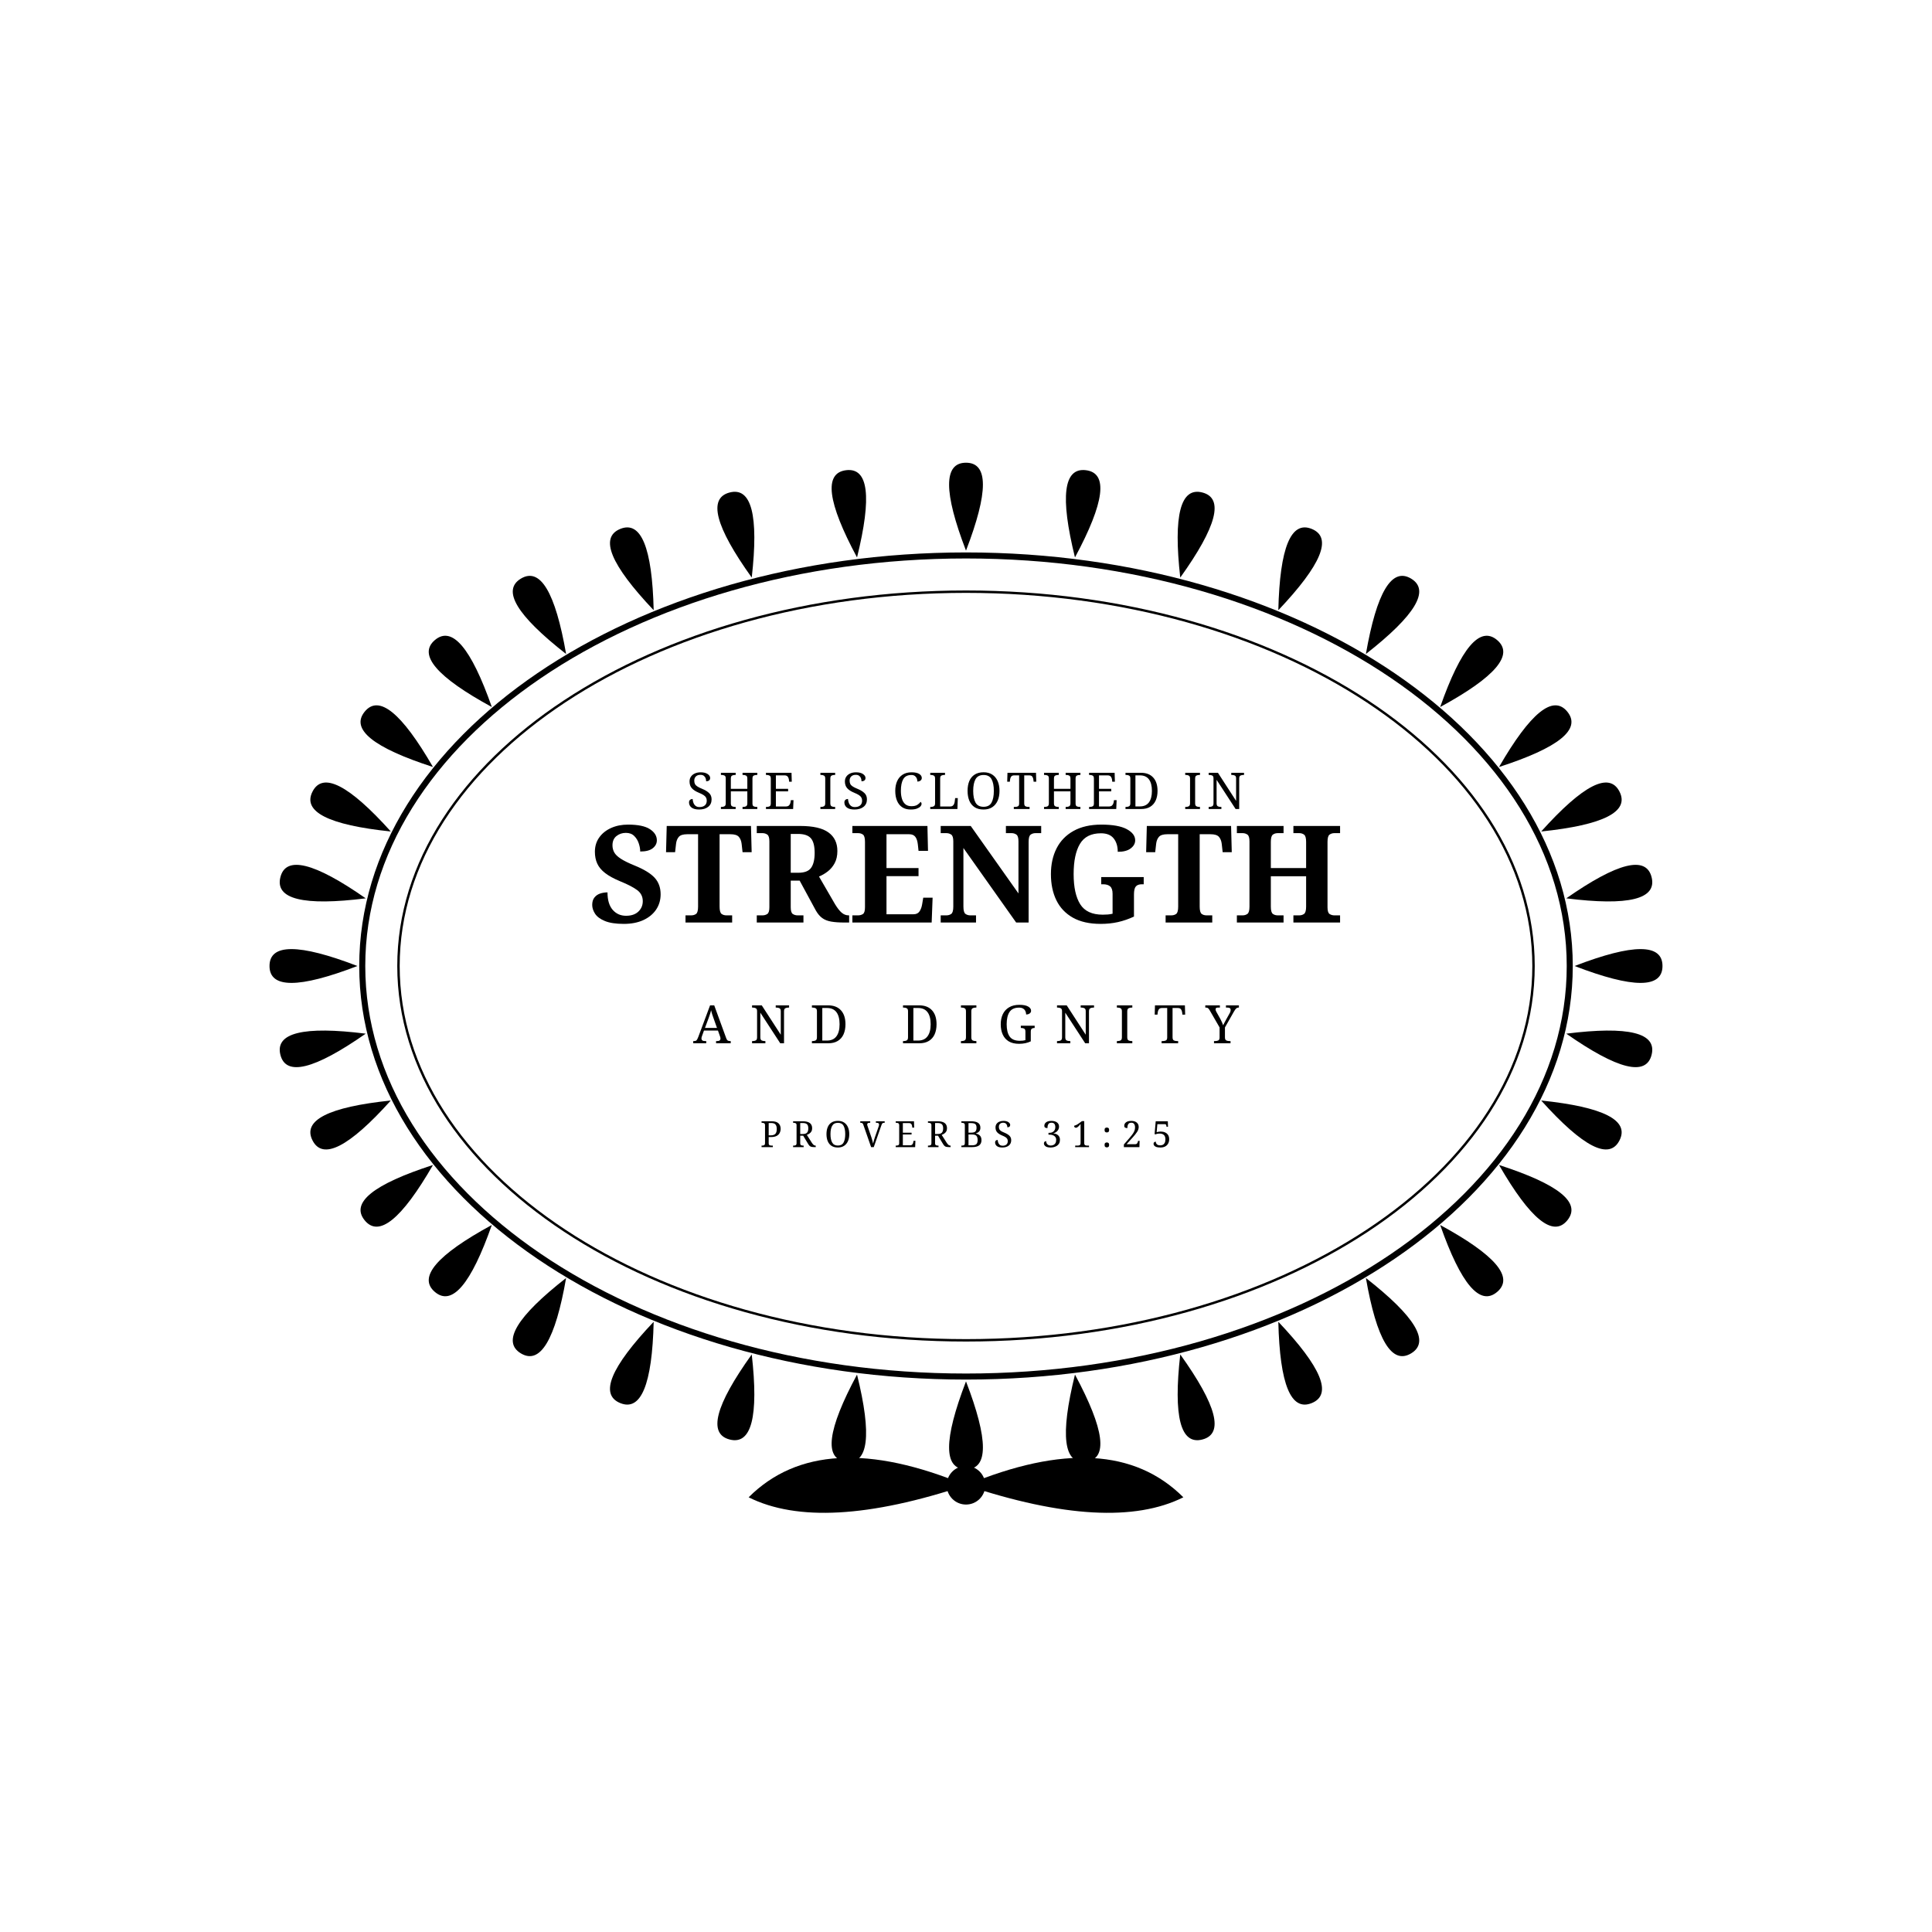
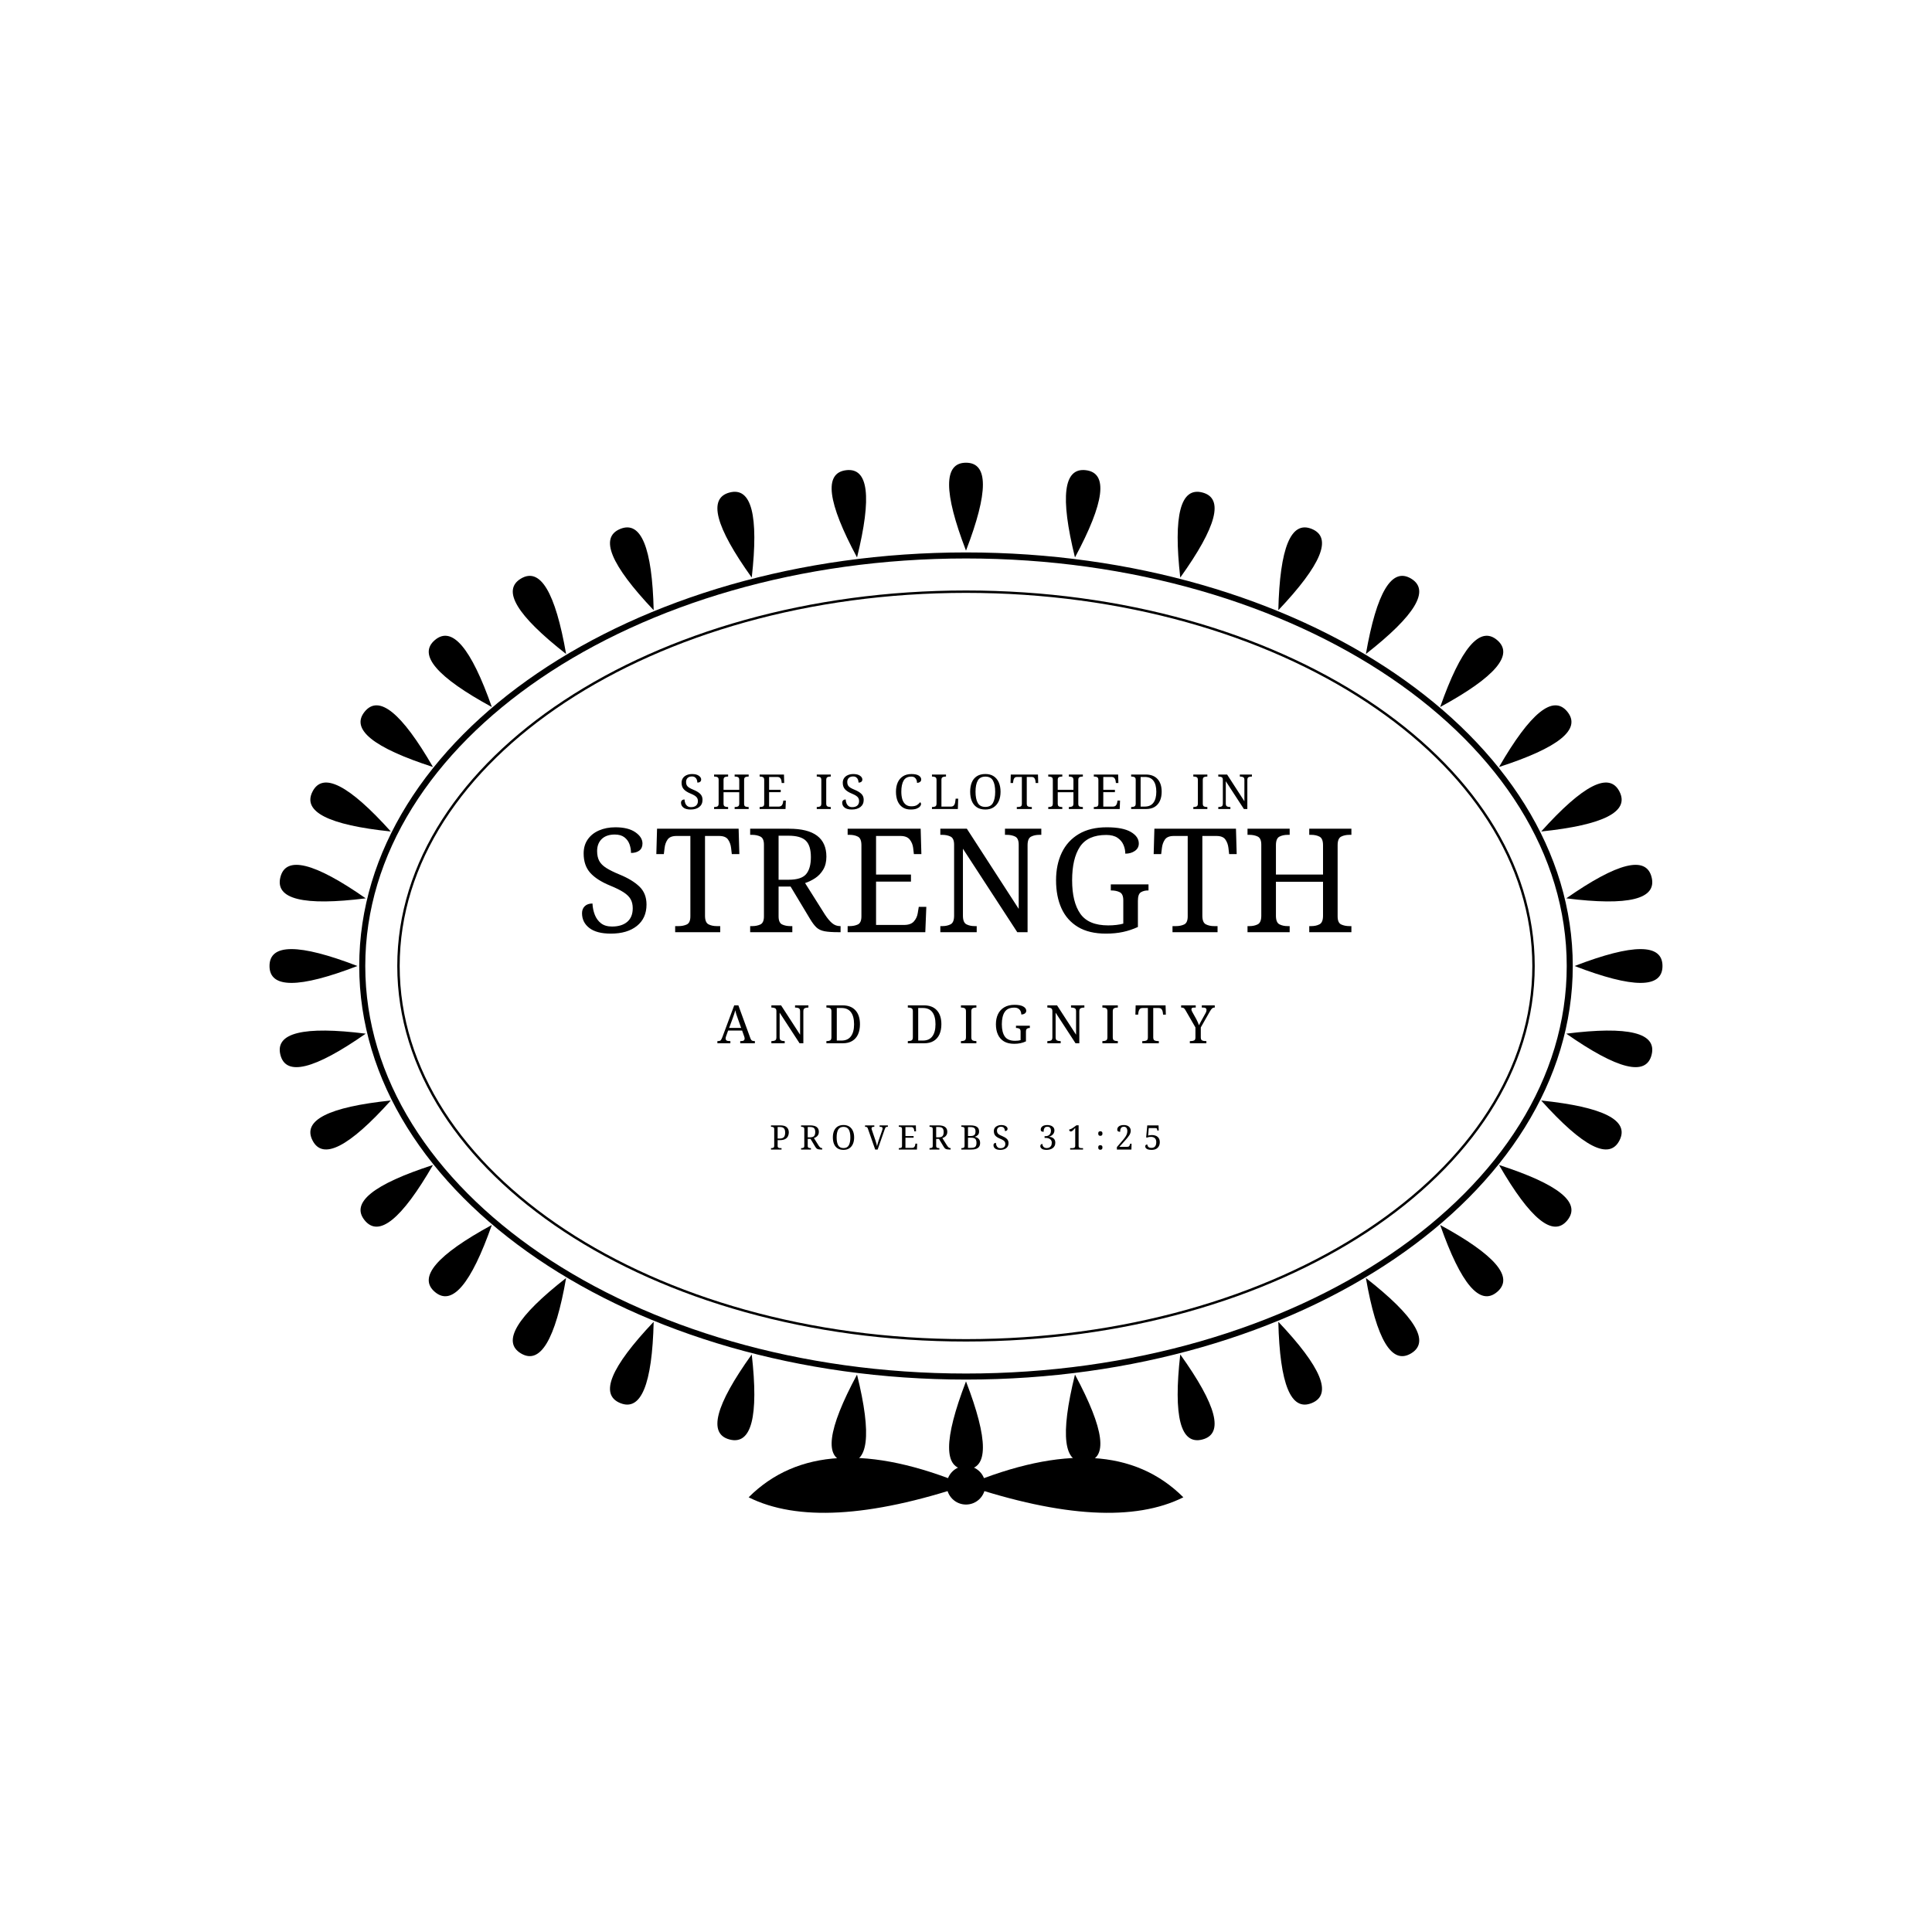
<svg xmlns="http://www.w3.org/2000/svg" viewBox="0 0 800 800" width="800" height="800">
  <rect width="800" height="800" fill="none" />
+   <defs>
+     <style>
+       @font-face { font-family: 'DancingScript'; src: url('/usr/local/share/fonts/DancingScript-Bold.ttf'); }
+       @font-face { font-family: 'Oswald'; src: url('/usr/local/share/fonts/Oswald-Bold.ttf'); }
+       @font-face { font-family: 'Playfair'; src: url('/usr/local/share/fonts/PlayfairDisplay-Bold.ttf'); }
+       @font-face { font-family: 'PlayfairItalic'; src: url('/usr/local/share/fonts/PlayfairDisplay-Italic.ttf'); }
+     </style>
+   </defs>
  <path d="M 688.400,400.000 Q 688.400,386.000 652.000,400.000 Q 688.400,414.000 688.400,400.000 Z M 683.901,436.743 Q 687.257,423.151 648.562,428.019 Q 680.546,450.335 683.901,436.743 Z M 670.598,472.218 Q 676.954,459.744 638.166,455.692 Q 664.242,484.692 670.598,472.218 Z M 649.020,505.280 Q 657.821,494.392 620.711,482.399 Q 640.219,516.168 649.020,505.280 Z M 619.937,534.954 Q 630.598,525.879 596.343,507.236 Q 609.277,544.029 619.937,534.954 Z M 584.299,560.414 Q 596.307,553.217 565.586,529.192 Q 572.291,567.611 584.299,560.414 Z M 543.202,580.971 Q 556.145,575.633 529.325,547.320 Q 530.260,586.308 543.202,580.971 Z M 497.879,596.068 Q 511.429,592.546 488.720,560.839 Q 484.330,599.591 497.879,596.068 Z M 449.671,605.296 Q 463.561,603.546 445.123,569.181 Q 435.781,607.045 449.671,605.296 Z M 400.000,608.400 Q 414.000,608.400 400.000,572.000 Q 386.000,608.400 400.000,608.400 Z M 350.329,605.296 Q 364.219,607.045 354.877,569.181 Q 336.439,603.546 350.329,605.296 Z M 302.121,596.068 Q 315.670,599.591 311.280,560.839 Q 288.571,592.546 302.121,596.068 Z M 256.798,580.971 Q 269.740,586.308 270.675,547.320 Q 243.855,575.633 256.798,580.971 Z M 215.701,560.414 Q 227.709,567.611 234.414,529.192 Q 203.693,553.217 215.701,560.414 Z M 180.063,534.954 Q 190.723,544.029 203.657,507.236 Q 169.402,525.879 180.063,534.954 Z M 150.980,505.280 Q 159.781,516.168 179.289,482.399 Q 142.179,494.392 150.980,505.280 Z M 129.402,472.218 Q 135.758,484.692 161.834,455.692 Q 123.046,459.744 129.402,472.218 Z M 116.099,436.743 Q 119.454,450.335 151.438,428.019 Q 112.743,423.151 116.099,436.743 Z M 111.600,400.000 Q 111.600,414.000 148.000,400.000 Q 111.600,386.000 111.600,400.000 Z M 116.099,363.257 Q 112.743,376.849 151.438,371.981 Q 119.454,349.665 116.099,363.257 Z M 129.402,327.782 Q 123.046,340.256 161.834,344.308 Q 135.758,315.308 129.402,327.782 Z M 150.980,294.720 Q 142.179,305.608 179.289,317.601 Q 159.781,283.832 150.980,294.720 Z M 180.063,265.046 Q 169.402,274.121 203.657,292.764 Q 190.723,255.971 180.063,265.046 Z M 215.701,239.586 Q 203.693,246.783 234.414,270.808 Q 227.709,232.389 215.701,239.586 Z M 256.798,219.029 Q 243.855,224.367 270.675,252.680 Q 269.740,213.692 256.798,219.029 Z M 302.121,203.932 Q 288.571,207.454 311.280,239.161 Q 315.670,200.409 302.121,203.932 Z M 350.329,194.704 Q 336.439,196.454 354.877,230.819 Q 364.219,192.955 350.329,194.704 Z M 400.000,191.600 Q 386.000,191.600 400.000,228.000 Q 414.000,191.600 400.000,191.600 Z M 449.671,194.704 Q 435.781,192.955 445.123,230.819 Q 463.561,196.454 449.671,194.704 Z M 497.879,203.932 Q 484.330,200.409 488.720,239.161 Q 511.429,207.454 497.879,203.932 Z M 543.202,219.029 Q 530.260,213.692 529.325,252.680 Q 556.145,224.367 543.202,219.029 Z M 584.299,239.586 Q 572.291,232.389 565.586,270.808 Q 596.307,246.783 584.299,239.586 Z M 619.937,265.046 Q 609.277,255.971 596.343,292.764 Q 630.598,274.121 619.937,265.046 Z M 649.020,294.720 Q 640.219,283.832 620.711,317.601 Q 657.821,305.608 649.020,294.720 Z M 670.598,327.782 Q 664.242,315.308 638.166,344.308 Q 676.954,340.256 670.598,327.782 Z M 683.901,363.257 Q 680.546,349.665 648.562,371.981 Q 687.257,376.849 683.901,363.257 Z" fill="black" />
  <ellipse cx="400" cy="400" rx="250" ry="170" fill="none" stroke="black" stroke-width="2.5" />
  <ellipse cx="400" cy="400" rx="235" ry="155" fill="none" stroke="black" stroke-width="1" />
  <path d="M 400,615 Q 340,590 310,620 Q 340,635 400,615 Z" fill="black" />
  <path d="M 400,615 Q 460,590 490,620 Q 460,635 400,615 Z" fill="black" />
  <ellipse cx="400" cy="615" rx="8" ry="8" fill="black" />
-   <text x="400" y="335" text-anchor="middle" font-family="Georgia, serif" font-size="21" fill="black" letter-spacing="2">SHE IS CLOTHED IN</text>
-   <text x="400" y="382" text-anchor="middle" font-family="Georgia, serif" font-size="56" font-weight="bold" fill="black">STRENGTH</text>
-   <text x="400" y="432" text-anchor="middle" font-family="Georgia, serif" font-size="22" fill="black" letter-spacing="8">AND DIGNITY</text>
-   <text x="400" y="475" text-anchor="middle" font-family="Georgia, serif" font-size="15" fill="black" letter-spacing="4">PROVERBS  31:25</text>
+   <text x="400" y="335" text-anchor="middle" font-family="Playfair, Georgia, serif" font-size="20" fill="black" letter-spacing="3">SHE IS CLOTHED IN</text>
+   <text x="400" y="386" text-anchor="middle" font-family="Oswald, Georgia, serif" font-size="60" fill="black" letter-spacing="1">STRENGTH</text>
+   <text x="400" y="432" text-anchor="middle" font-family="Playfair, Georgia, serif" font-size="22" fill="black" letter-spacing="6">AND DIGNITY</text>
+   <text x="400" y="476" text-anchor="middle" font-family="PlayfairItalic, Georgia, serif" font-size="14" fill="black" letter-spacing="4">PROVERBS  31:25</text>
</svg>
